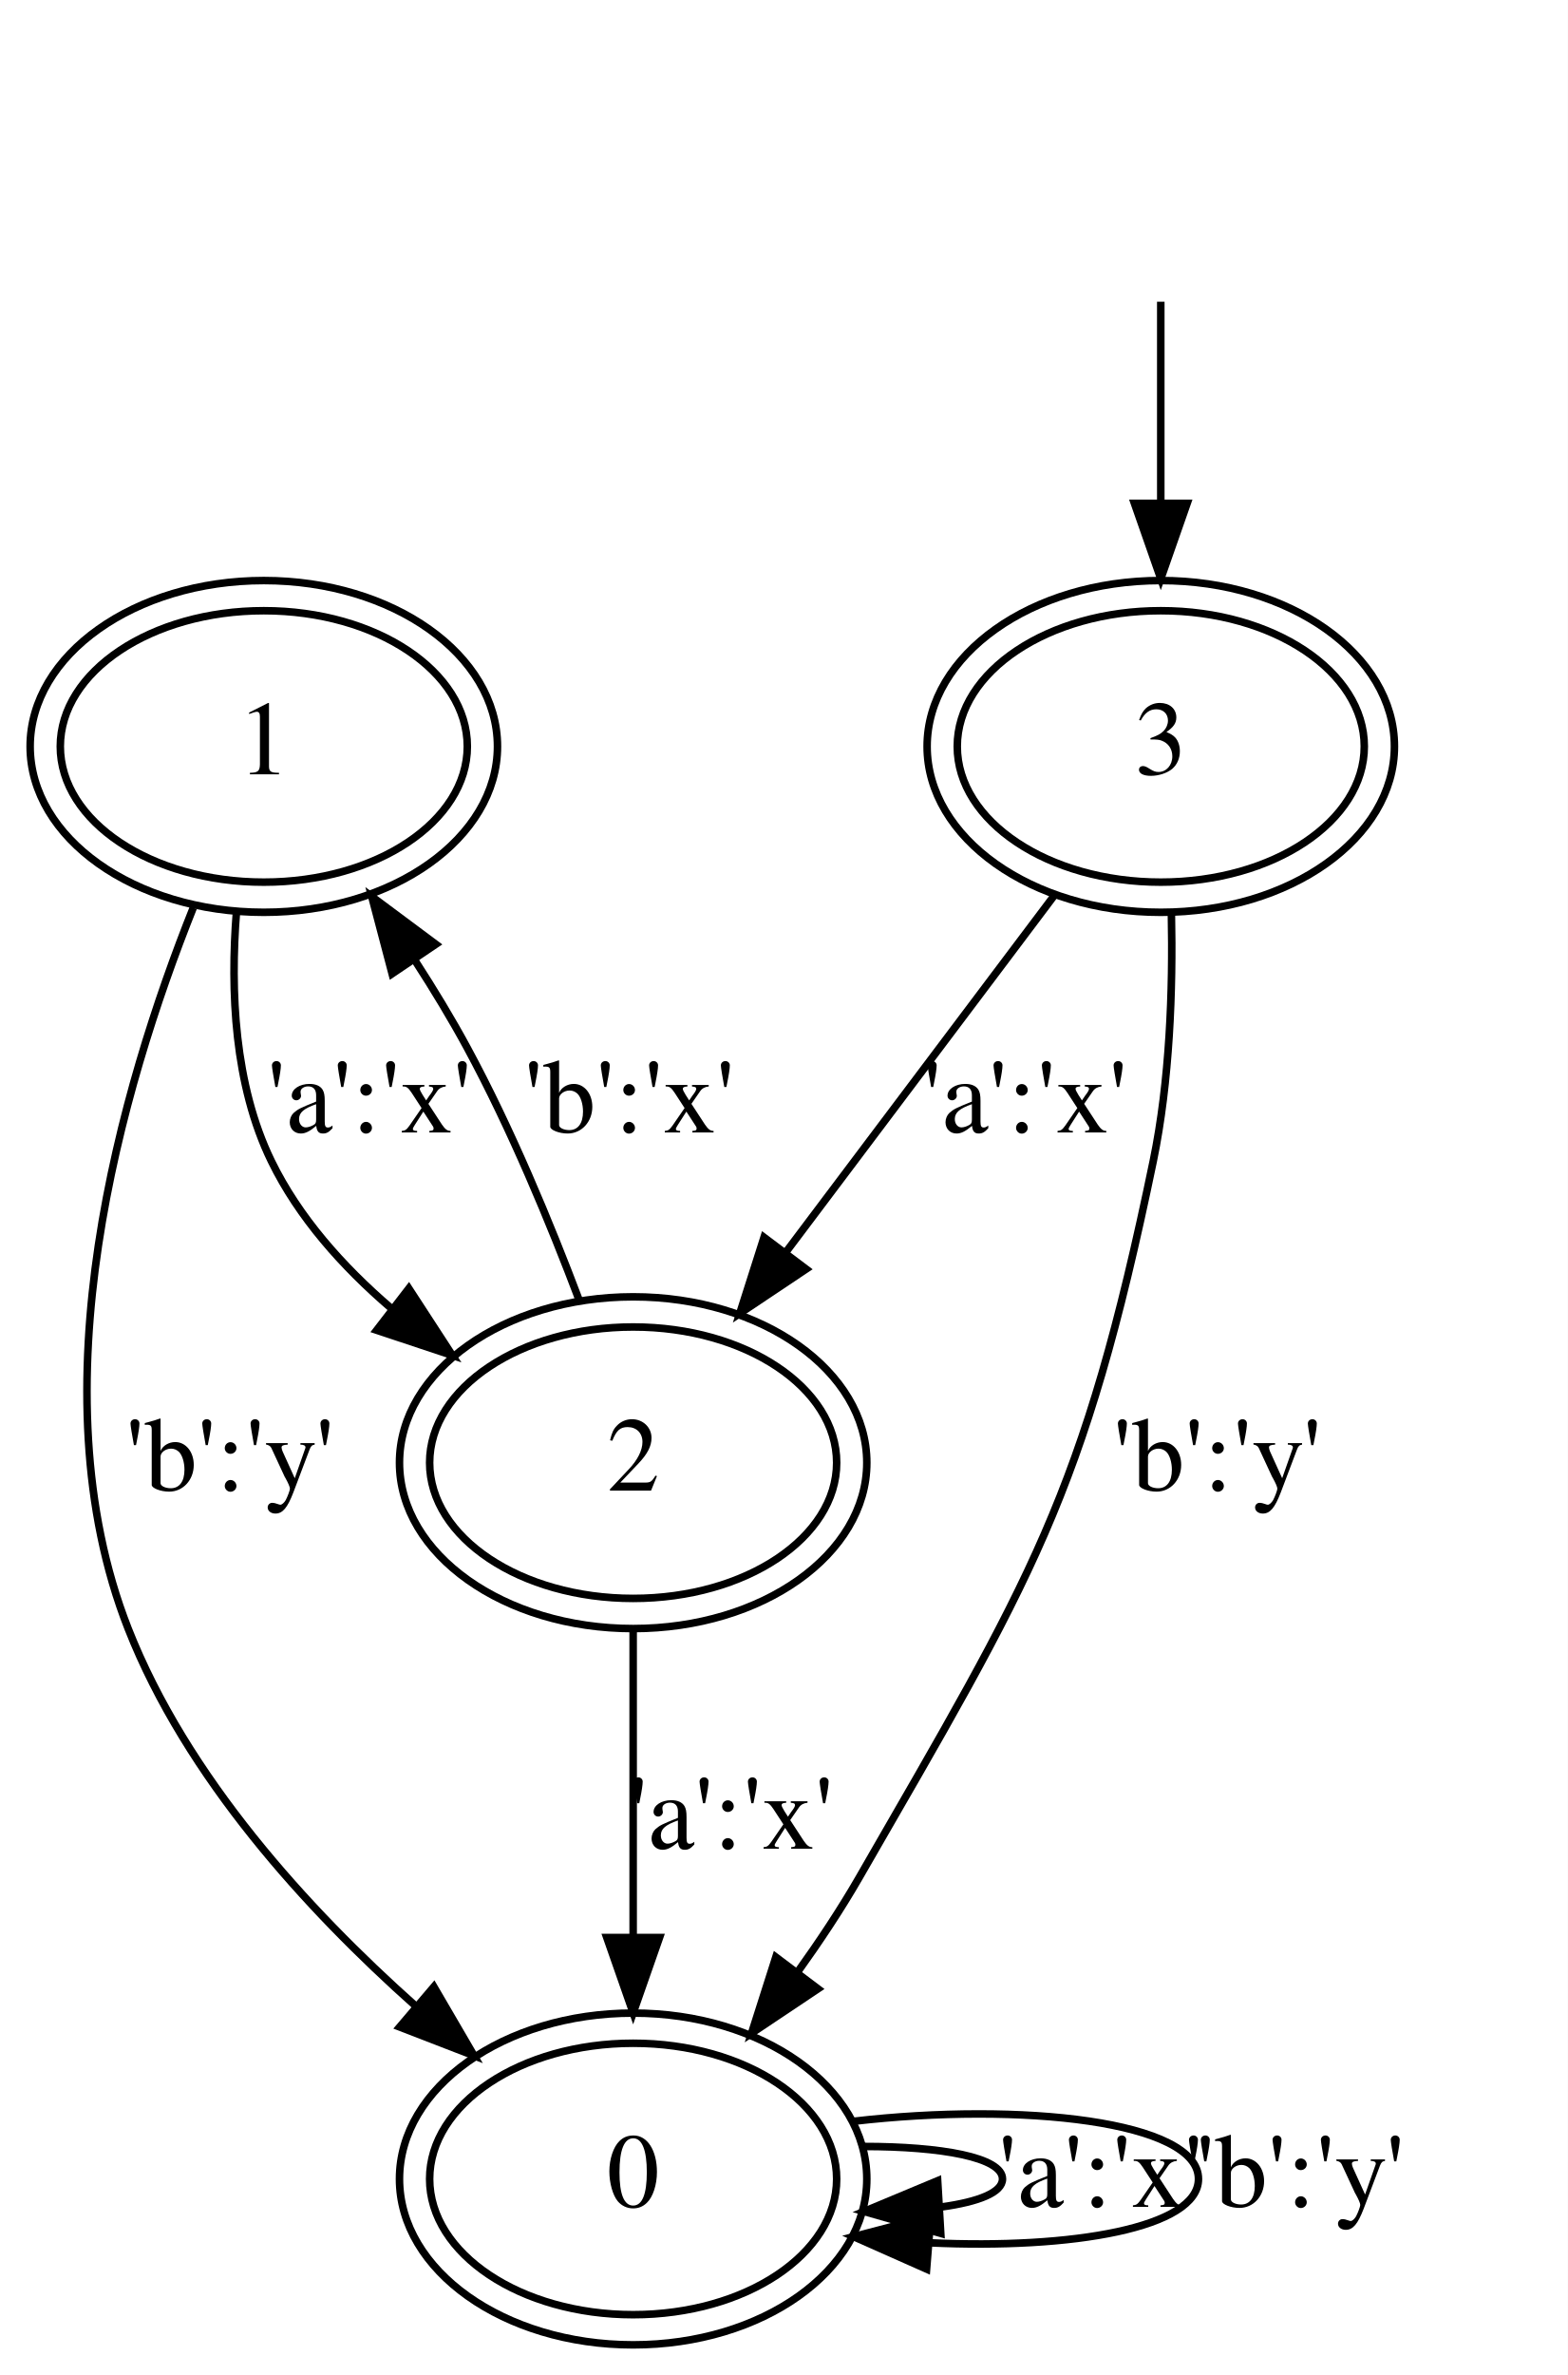
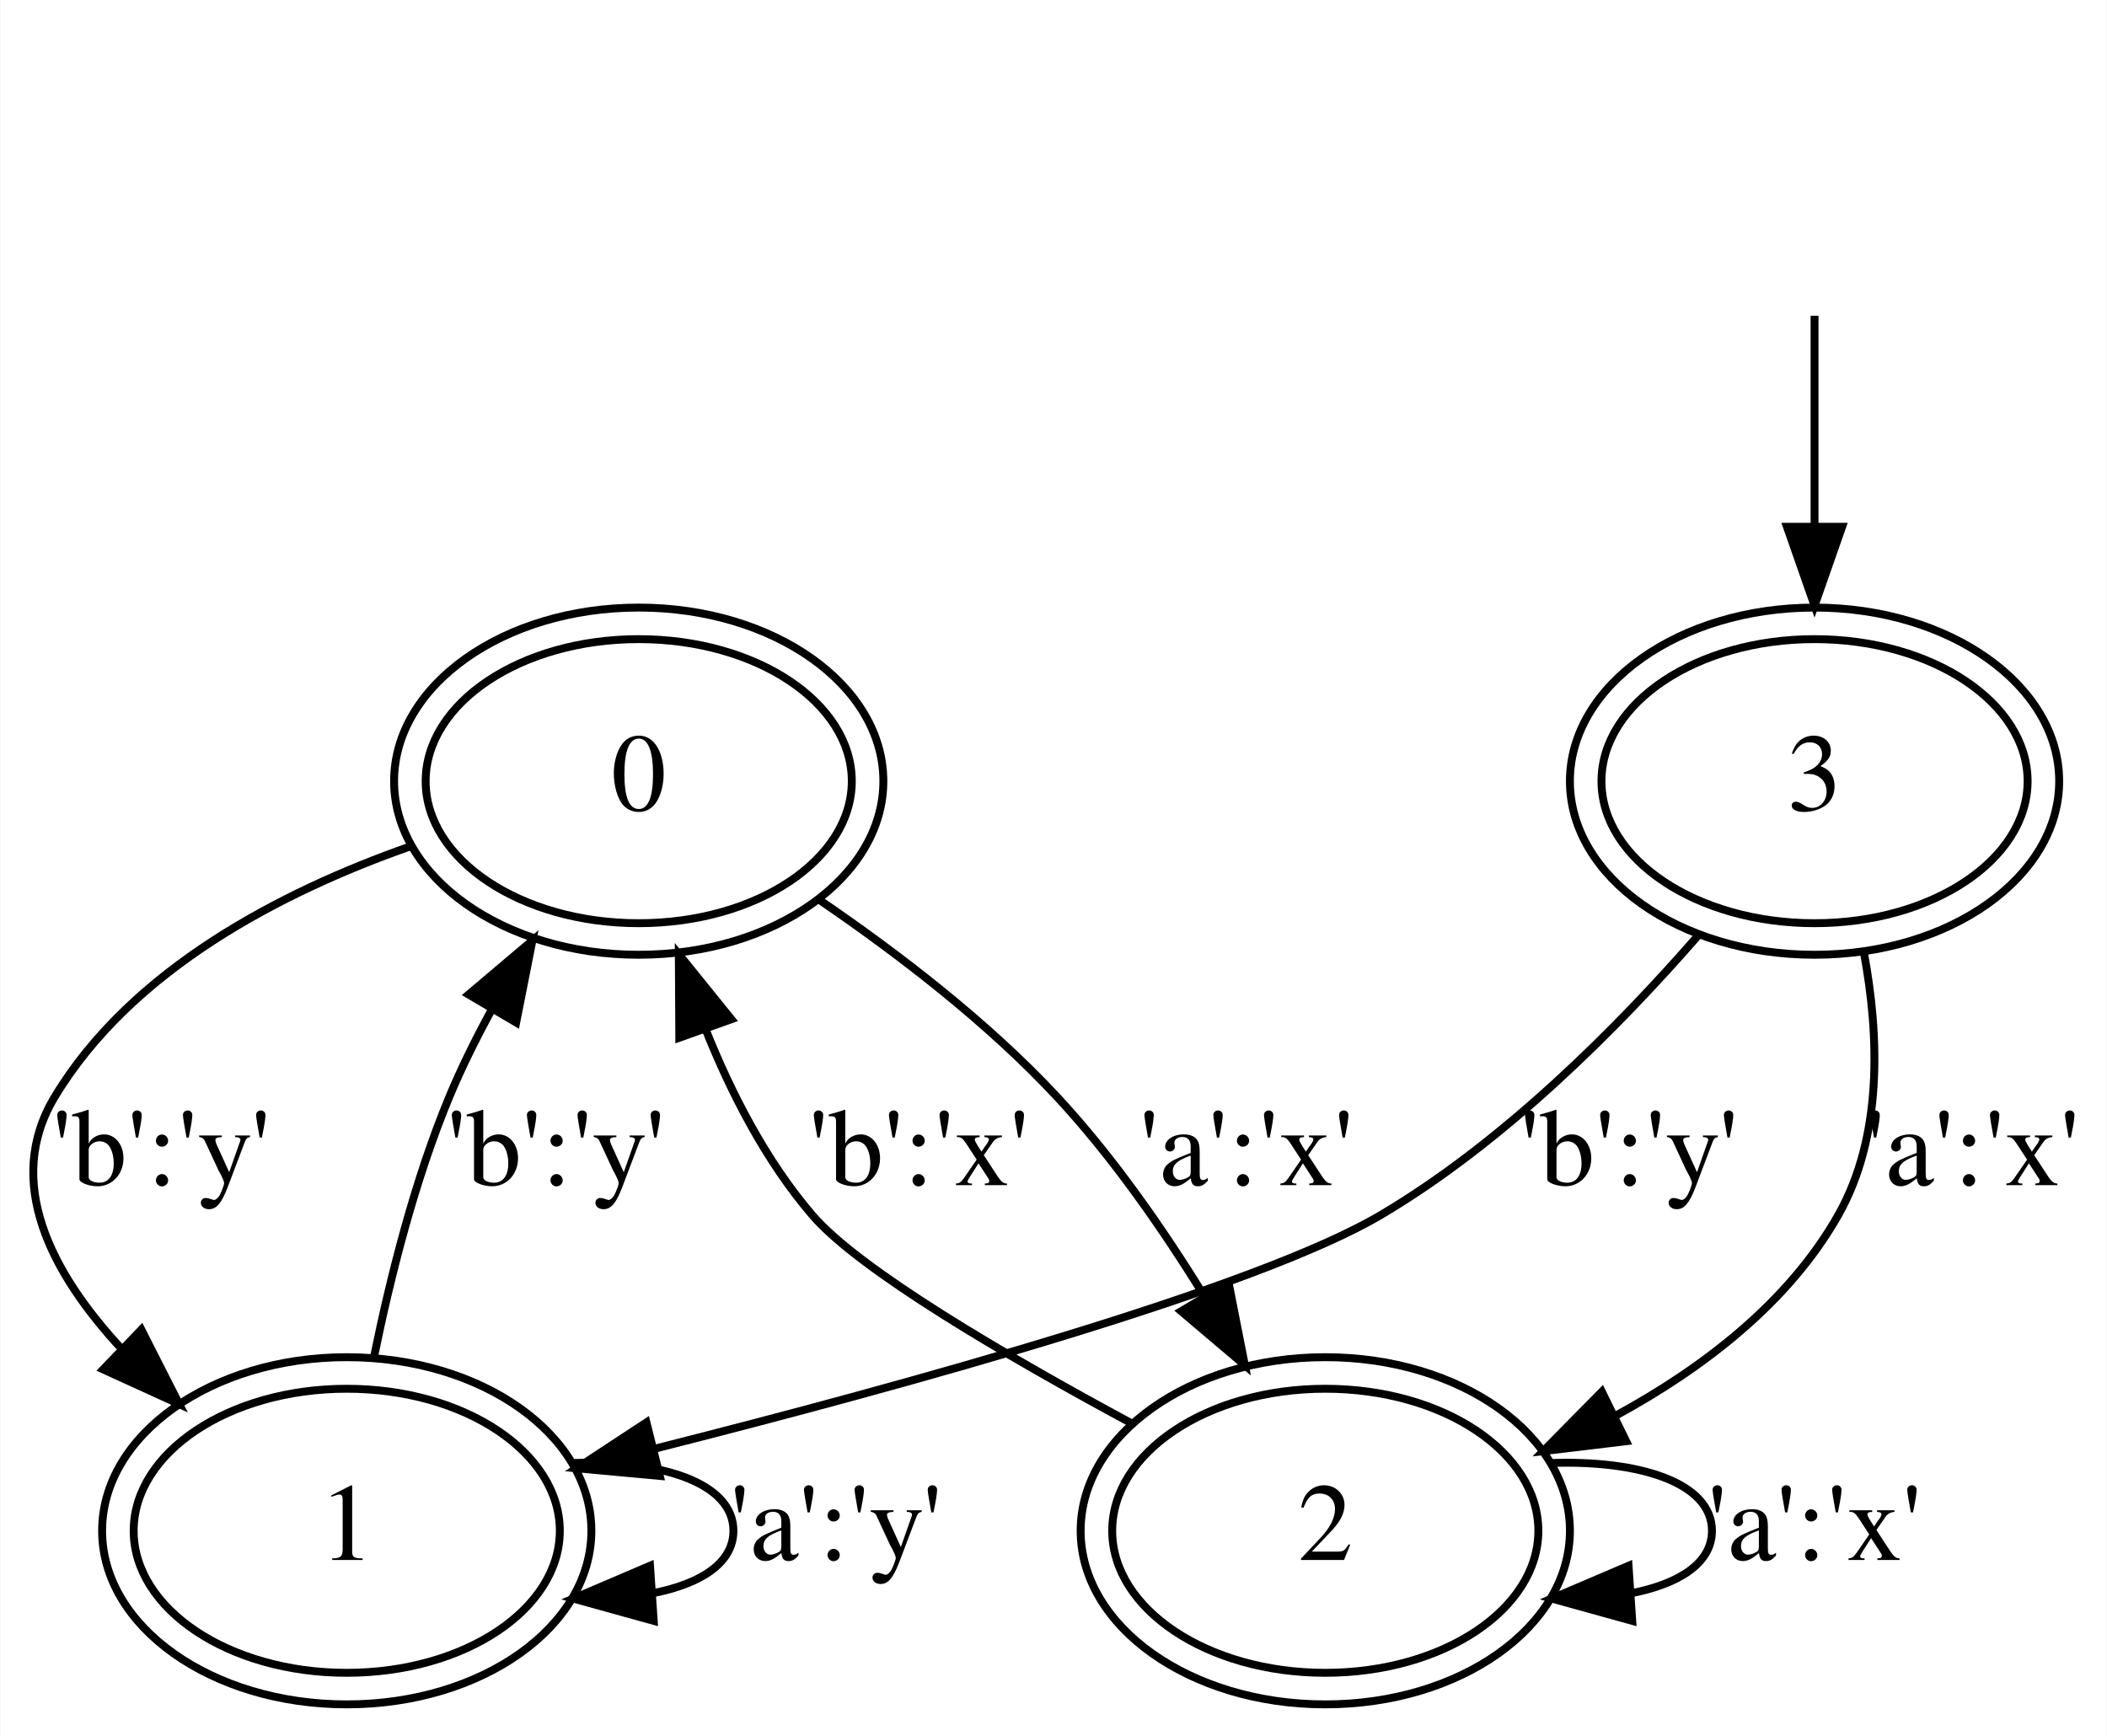
- <svg xmlns="http://www.w3.org/2000/svg" width="208pt" height="315pt" viewBox="0.00 0.00 208.00 315.00">
-   <g id="graph0" class="graph" transform="scale(1 1) rotate(0) translate(4 311)">
-     <polygon fill="white" stroke="transparent" points="-4,4 -4,-311 204,-311 204,4 -4,4" />
+ <svg xmlns="http://www.w3.org/2000/svg" width="267pt" height="220pt" viewBox="0.00 0.00 266.88 220.00">
+   <g id="graph0" class="graph" transform="scale(1 1) rotate(0) translate(4 216)">
+     <polygon fill="white" stroke="transparent" points="-4,4 -4,-216 262.88,-216 262.88,4 -4,4" />
    <g id="node1" class="node">
-       <ellipse fill="none" stroke="black" cx="80" cy="-22" rx="27" ry="18" />
-       <ellipse fill="none" stroke="black" cx="80" cy="-22" rx="31" ry="22" />
-       <text text-anchor="middle" x="80" y="-18.3" font-family="Times,serif" font-size="14.00">0</text>
+       <ellipse fill="none" stroke="black" cx="76.88" cy="-117" rx="27" ry="18" />
+       <ellipse fill="none" stroke="black" cx="76.88" cy="-117" rx="31" ry="22" />
+       <text text-anchor="middle" x="76.88" y="-113.3" font-family="Times,serif" font-size="14.00">0</text>
+     </g>
+     <g id="node2" class="node">
+       <ellipse fill="none" stroke="black" cx="163.88" cy="-22" rx="27" ry="18" />
+       <ellipse fill="none" stroke="black" cx="163.88" cy="-22" rx="31" ry="22" />
+       <text text-anchor="middle" x="163.88" y="-18.3" font-family="Times,serif" font-size="14.00">2</text>
    </g>
    <g id="edge1" class="edge">
-       <path fill="none" stroke="black" d="M110.62,-26.31C120.83,-26.31 129,-24.88 129,-22 129,-20.2 125.81,-18.97 120.93,-18.29" />
-       <polygon fill="black" stroke="black" points="120.81,-14.78 110.62,-17.69 120.4,-21.77 120.81,-14.78" />
-       <text text-anchor="middle" x="142" y="-18.3" font-family="Times,serif" font-size="14.00">'a':'x'</text>
+       <path fill="none" stroke="black" d="M99.79,-101.94C109.73,-95.16 121.09,-86.45 129.88,-77 136.88,-69.47 143.27,-60.31 148.58,-51.69" />
+       <polygon fill="black" stroke="black" points="151.64,-53.38 153.69,-42.98 145.61,-49.83 151.64,-53.38" />
+       <text text-anchor="middle" x="153.88" y="-65.8" font-family="Times,serif" font-size="14.00">'a':'x'</text>
+     </g>
+     <g id="node3" class="node">
+       <ellipse fill="none" stroke="black" cx="39.88" cy="-22" rx="27" ry="18" />
+       <ellipse fill="none" stroke="black" cx="39.88" cy="-22" rx="31" ry="22" />
+       <text text-anchor="middle" x="39.88" y="-18.3" font-family="Times,serif" font-size="14.00">1</text>
    </g>
    <g id="edge2" class="edge">
-       <path fill="none" stroke="black" d="M109.24,-29.65C131.5,-32.23 155,-29.68 155,-22 155,-15.49 138.12,-12.66 119.41,-13.53" />
-       <polygon fill="black" stroke="black" points="118.93,-10.05 109.24,-14.35 119.49,-17.03 118.93,-10.05" />
-       <text text-anchor="middle" x="168.5" y="-18.3" font-family="Times,serif" font-size="14.00">'b':'y'</text>
+       <path fill="none" stroke="black" d="M47.84,-108.7C31.56,-102.97 12.63,-93.16 2.88,-77 -3.62,-66.22 2.43,-54.66 11.39,-45.01" />
+       <polygon fill="black" stroke="black" points="13.85,-47.5 18.65,-38.05 9.01,-42.45 13.85,-47.5" />
+       <text text-anchor="middle" x="16.38" y="-65.8" font-family="Times,serif" font-size="14.00">'b':'y'</text>
    </g>
-     <g id="node2" class="node">
-       <ellipse fill="none" stroke="black" cx="31" cy="-212" rx="27" ry="18" />
-       <ellipse fill="none" stroke="black" cx="31" cy="-212" rx="31" ry="22" />
-       <text text-anchor="middle" x="31" y="-208.3" font-family="Times,serif" font-size="14.00">1</text>
+     <g id="edge6" class="edge">
+       <path fill="none" stroke="black" d="M139.29,-35.64C123.49,-44.15 104.83,-55.06 98.88,-62 93.06,-68.79 88.63,-77.34 85.33,-85.61" />
+       <polygon fill="black" stroke="black" points="82.02,-84.48 81.96,-95.07 88.62,-86.83 82.02,-84.48" />
+       <text text-anchor="middle" x="112.38" y="-65.8" font-family="Times,serif" font-size="14.00">'b':'x'</text>
+     </g>
+     <g id="edge5" class="edge">
+       <path fill="none" stroke="black" d="M192.57,-30.59C203.66,-30.97 212.88,-28.11 212.88,-22 212.88,-17.9 208.72,-15.26 202.62,-14.08" />
+       <polygon fill="black" stroke="black" points="202.78,-10.58 192.57,-13.41 202.31,-17.57 202.78,-10.58" />
+       <text text-anchor="middle" x="225.88" y="-18.3" font-family="Times,serif" font-size="14.00">'a':'x'</text>
    </g>
    <g id="edge4" class="edge">
-       <path fill="none" stroke="black" d="M21.64,-190.6C12.14,-166.86 0.47,-126.86 13,-95 20.75,-75.29 36.72,-57.78 51.12,-44.96" />
-       <polygon fill="black" stroke="black" points="53.56,-47.49 58.9,-38.34 49.02,-42.16 53.56,-47.49" />
-       <text text-anchor="middle" x="26.5" y="-113.3" font-family="Times,serif" font-size="14.00">'b':'y'</text>
-     </g>
-     <g id="node3" class="node">
-       <ellipse fill="none" stroke="black" cx="80" cy="-117" rx="27" ry="18" />
-       <ellipse fill="none" stroke="black" cx="80" cy="-117" rx="31" ry="22" />
-       <text text-anchor="middle" x="80" y="-113.3" font-family="Times,serif" font-size="14.00">2</text>
+       <path fill="none" stroke="black" d="M43.33,-44C45.41,-54.2 48.51,-66.49 52.88,-77 54.42,-80.69 56.28,-84.44 58.27,-88.08" />
+       <polygon fill="black" stroke="black" points="55.32,-89.96 63.41,-96.81 61.35,-86.41 55.32,-89.96" />
+       <text text-anchor="middle" x="66.38" y="-65.8" font-family="Times,serif" font-size="14.00">'b':'y'</text>
    </g>
    <g id="edge3" class="edge">
-       <path fill="none" stroke="black" d="M27.37,-190.04C26.54,-179.61 27.07,-167.11 32,-157 35.64,-149.53 41.46,-143.02 47.81,-137.56" />
-       <polygon fill="black" stroke="black" points="50.24,-140.11 56.02,-131.23 45.97,-134.57 50.24,-140.11" />
-       <text text-anchor="middle" x="45" y="-160.8" font-family="Times,serif" font-size="14.00">'a':'x'</text>
-     </g>
-     <g id="edge5" class="edge">
-       <path fill="none" stroke="black" d="M80,-94.9C80,-82.89 80,-67.62 80,-54.24" />
-       <polygon fill="black" stroke="black" points="83.5,-54.02 80,-44.02 76.5,-54.02 83.5,-54.02" />
-       <text text-anchor="middle" x="93" y="-65.8" font-family="Times,serif" font-size="14.00">'a':'x'</text>
-     </g>
-     <g id="edge6" class="edge">
-       <path fill="none" stroke="black" d="M72.87,-138.48C68.98,-148.78 63.78,-161.32 58,-172 55.93,-175.83 53.56,-179.74 51.1,-183.54" />
-       <polygon fill="black" stroke="black" points="48.02,-181.85 45.32,-192.09 53.82,-185.76 48.02,-181.85" />
-       <text text-anchor="middle" x="79.5" y="-160.8" font-family="Times,serif" font-size="14.00">'b':'x'</text>
+       <path fill="none" stroke="black" d="M68.57,-30.59C79.66,-30.97 88.88,-28.11 88.88,-22 88.88,-17.9 84.72,-15.26 78.62,-14.08" />
+       <polygon fill="black" stroke="black" points="78.78,-10.58 68.57,-13.41 78.31,-17.57 78.78,-10.58" />
+       <text text-anchor="middle" x="101.88" y="-18.3" font-family="Times,serif" font-size="14.00">'a':'y'</text>
    </g>
    <g id="node4" class="node">
-       <ellipse fill="none" stroke="black" cx="150" cy="-212" rx="27" ry="18" />
-       <ellipse fill="none" stroke="black" cx="150" cy="-212" rx="31" ry="22" />
-       <text text-anchor="middle" x="150" y="-208.3" font-family="Times,serif" font-size="14.00">3</text>
+       <ellipse fill="none" stroke="black" cx="225.88" cy="-117" rx="27" ry="18" />
+       <ellipse fill="none" stroke="black" cx="225.88" cy="-117" rx="31" ry="22" />
+       <text text-anchor="middle" x="225.88" y="-113.3" font-family="Times,serif" font-size="14.00">3</text>
+     </g>
+     <g id="edge7" class="edge">
+       <path fill="none" stroke="black" d="M232.13,-95.3C234.11,-84.7 234.53,-71.97 228.88,-62 222.6,-50.91 211.76,-42.62 200.72,-36.61" />
+       <polygon fill="black" stroke="black" points="202.01,-33.35 191.49,-32.09 198.93,-39.63 202.01,-33.35" />
+       <text text-anchor="middle" x="245.88" y="-65.8" font-family="Times,serif" font-size="14.00">'a':'x'</text>
    </g>
    <g id="edge8" class="edge">
-       <path fill="none" stroke="black" d="M151.41,-189.77C151.62,-179.74 151.2,-167.65 149,-157 139.75,-112.31 132.78,-101.55 110,-62 107.57,-57.78 104.73,-53.51 101.79,-49.41" />
-       <polygon fill="black" stroke="black" points="104.52,-47.22 95.71,-41.33 98.93,-51.43 104.52,-47.22" />
-       <text text-anchor="middle" x="157.5" y="-113.3" font-family="Times,serif" font-size="14.00">'b':'y'</text>
-     </g>
-     <g id="edge7" class="edge">
-       <path fill="none" stroke="black" d="M135.83,-192.18C125.59,-178.57 111.59,-159.98 100.18,-144.81" />
-       <polygon fill="black" stroke="black" points="102.95,-142.68 94.14,-136.79 97.36,-146.89 102.95,-142.68" />
-       <text text-anchor="middle" x="132" y="-160.8" font-family="Times,serif" font-size="14.00">'a':'x'</text>
+       <path fill="none" stroke="black" d="M211.06,-97.36C200.89,-85.69 186.44,-71.18 170.88,-62 155.23,-52.77 111.42,-40.62 78.74,-32.36" />
+       <polygon fill="black" stroke="black" points="79.55,-28.95 69,-29.92 77.86,-35.74 79.55,-28.95" />
+       <text text-anchor="middle" x="202.38" y="-65.8" font-family="Times,serif" font-size="14.00">'b':'y'</text>
    </g>
    <g id="edge9" class="edge">
-       <path fill="none" stroke="black" d="M150,-270.98C150,-263.15 150,-253.61 150,-244.54" />
-       <polygon fill="black" stroke="black" points="153.5,-244.24 150,-234.24 146.5,-244.24 153.5,-244.24" />
+       <path fill="none" stroke="black" d="M225.88,-175.98C225.88,-168.15 225.88,-158.61 225.88,-149.54" />
+       <polygon fill="black" stroke="black" points="229.38,-149.24 225.88,-139.24 222.38,-149.24 229.38,-149.24" />
    </g>
  </g>
</svg>
